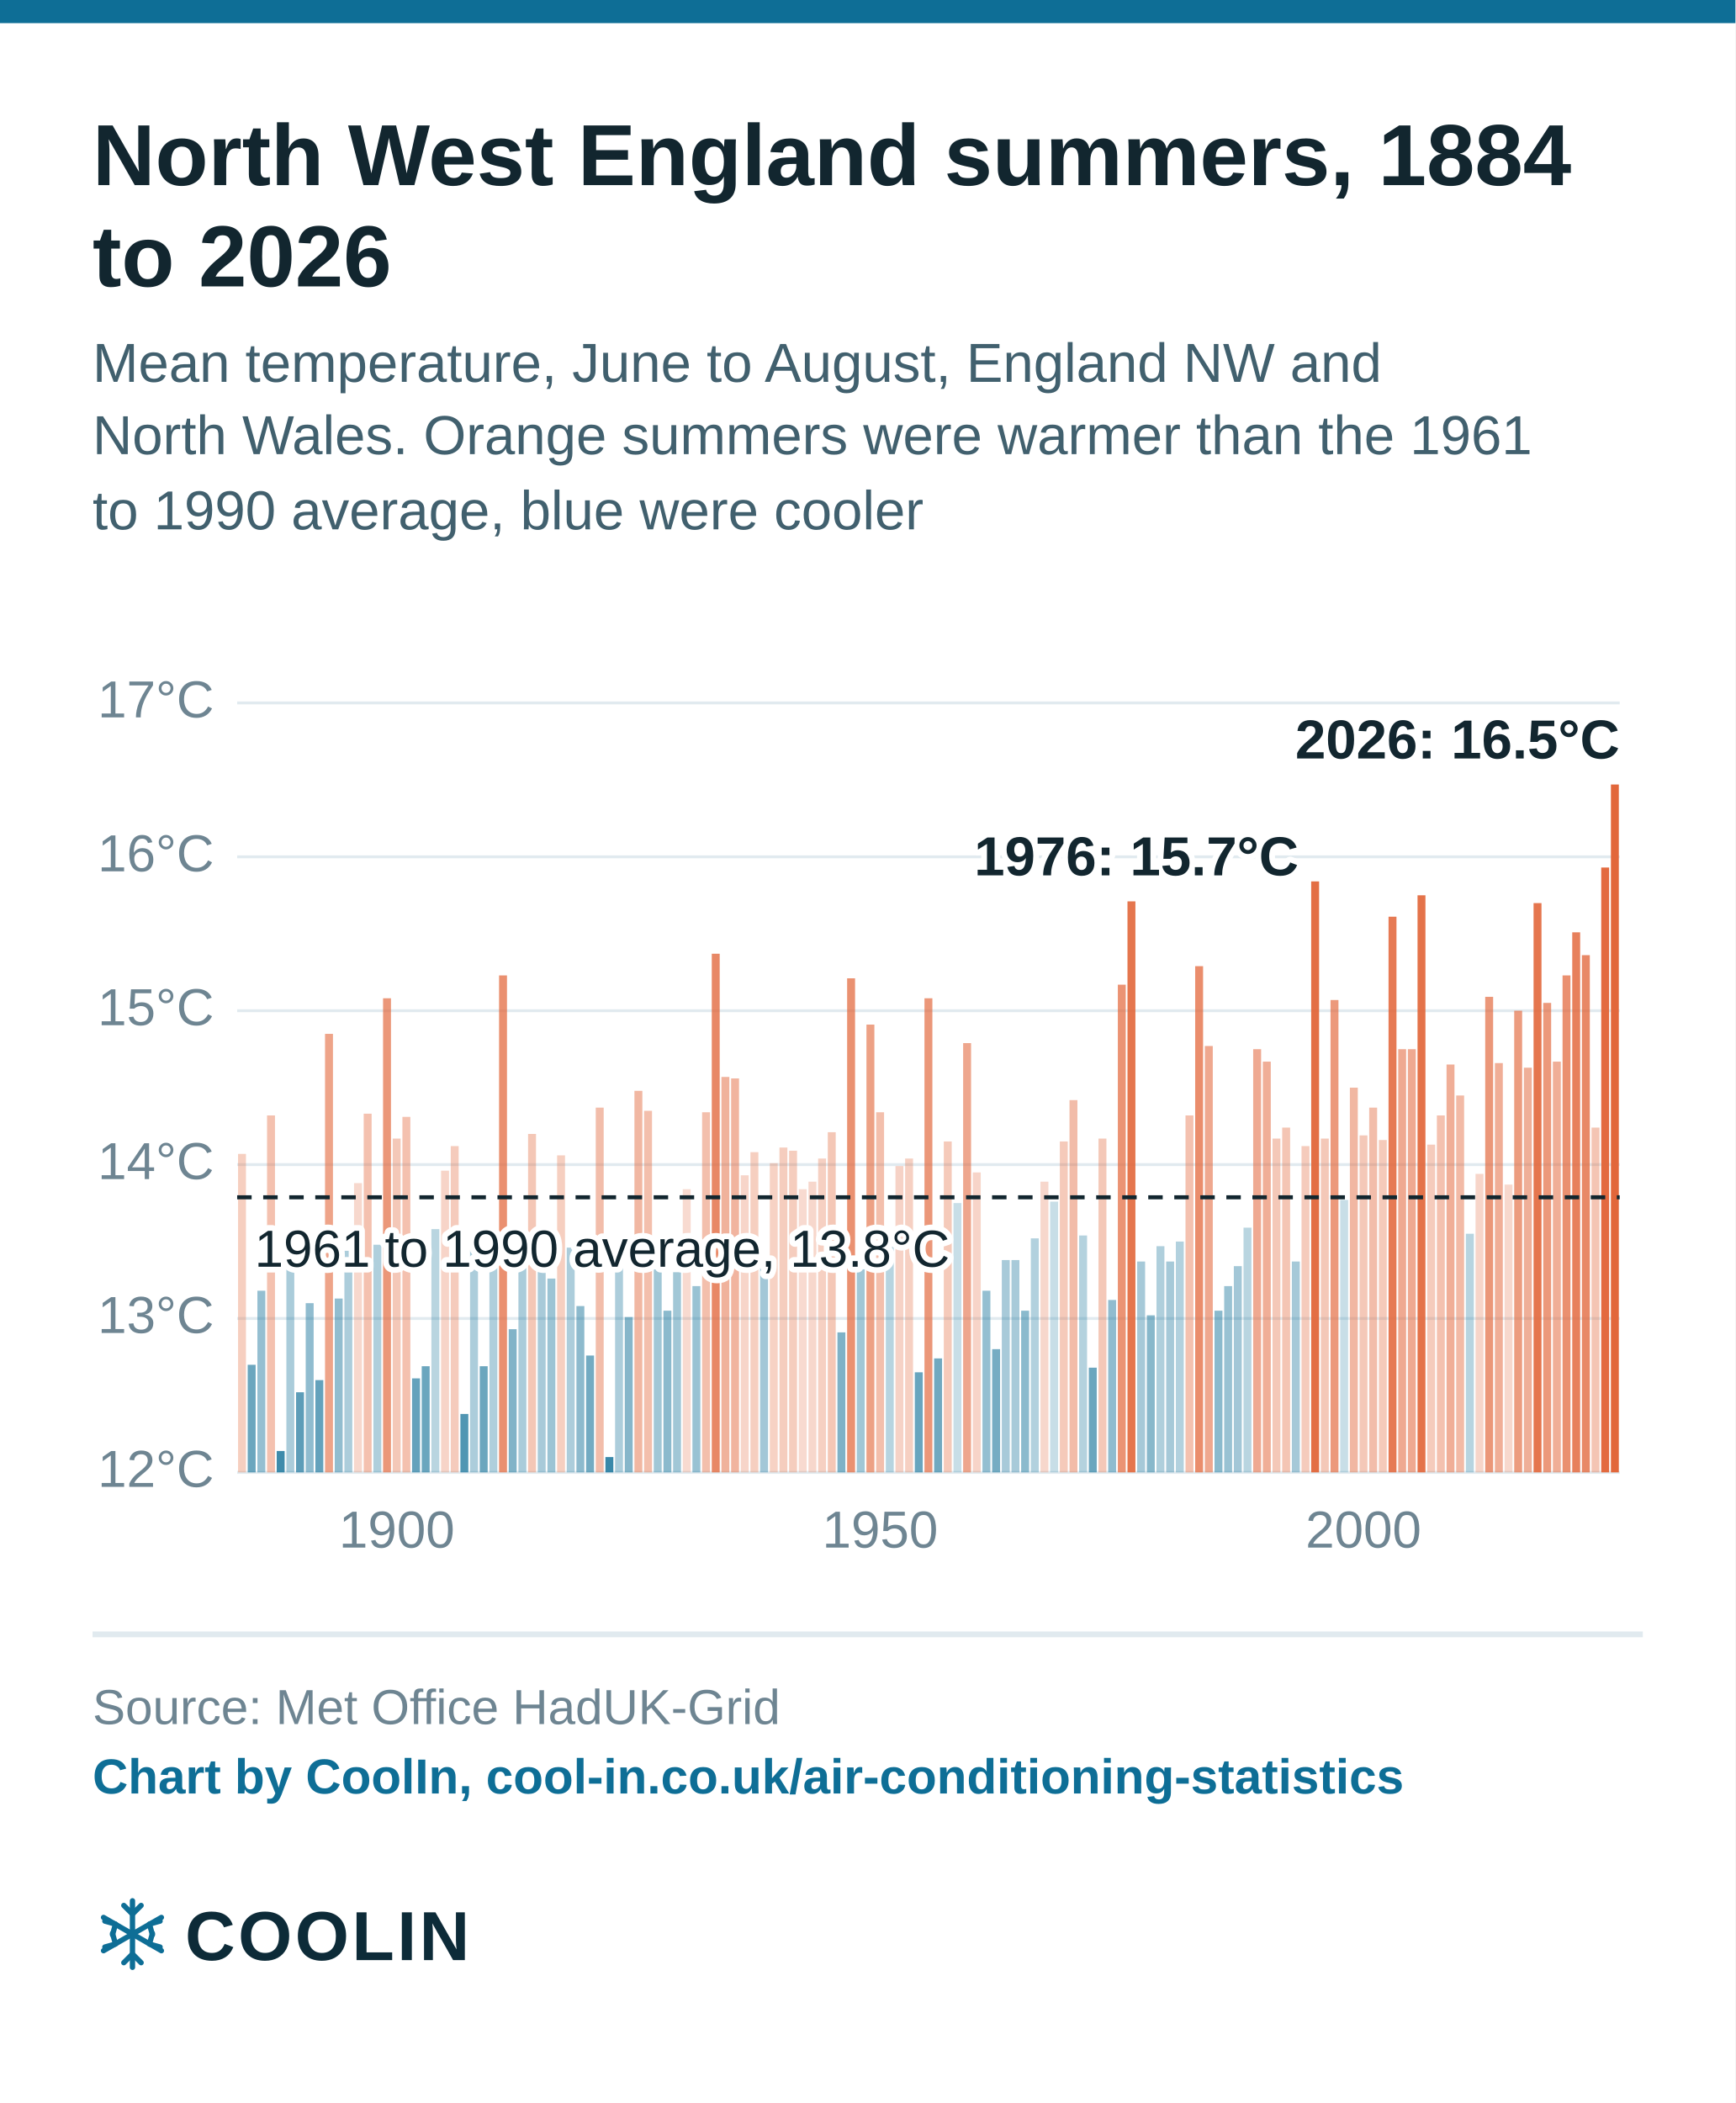
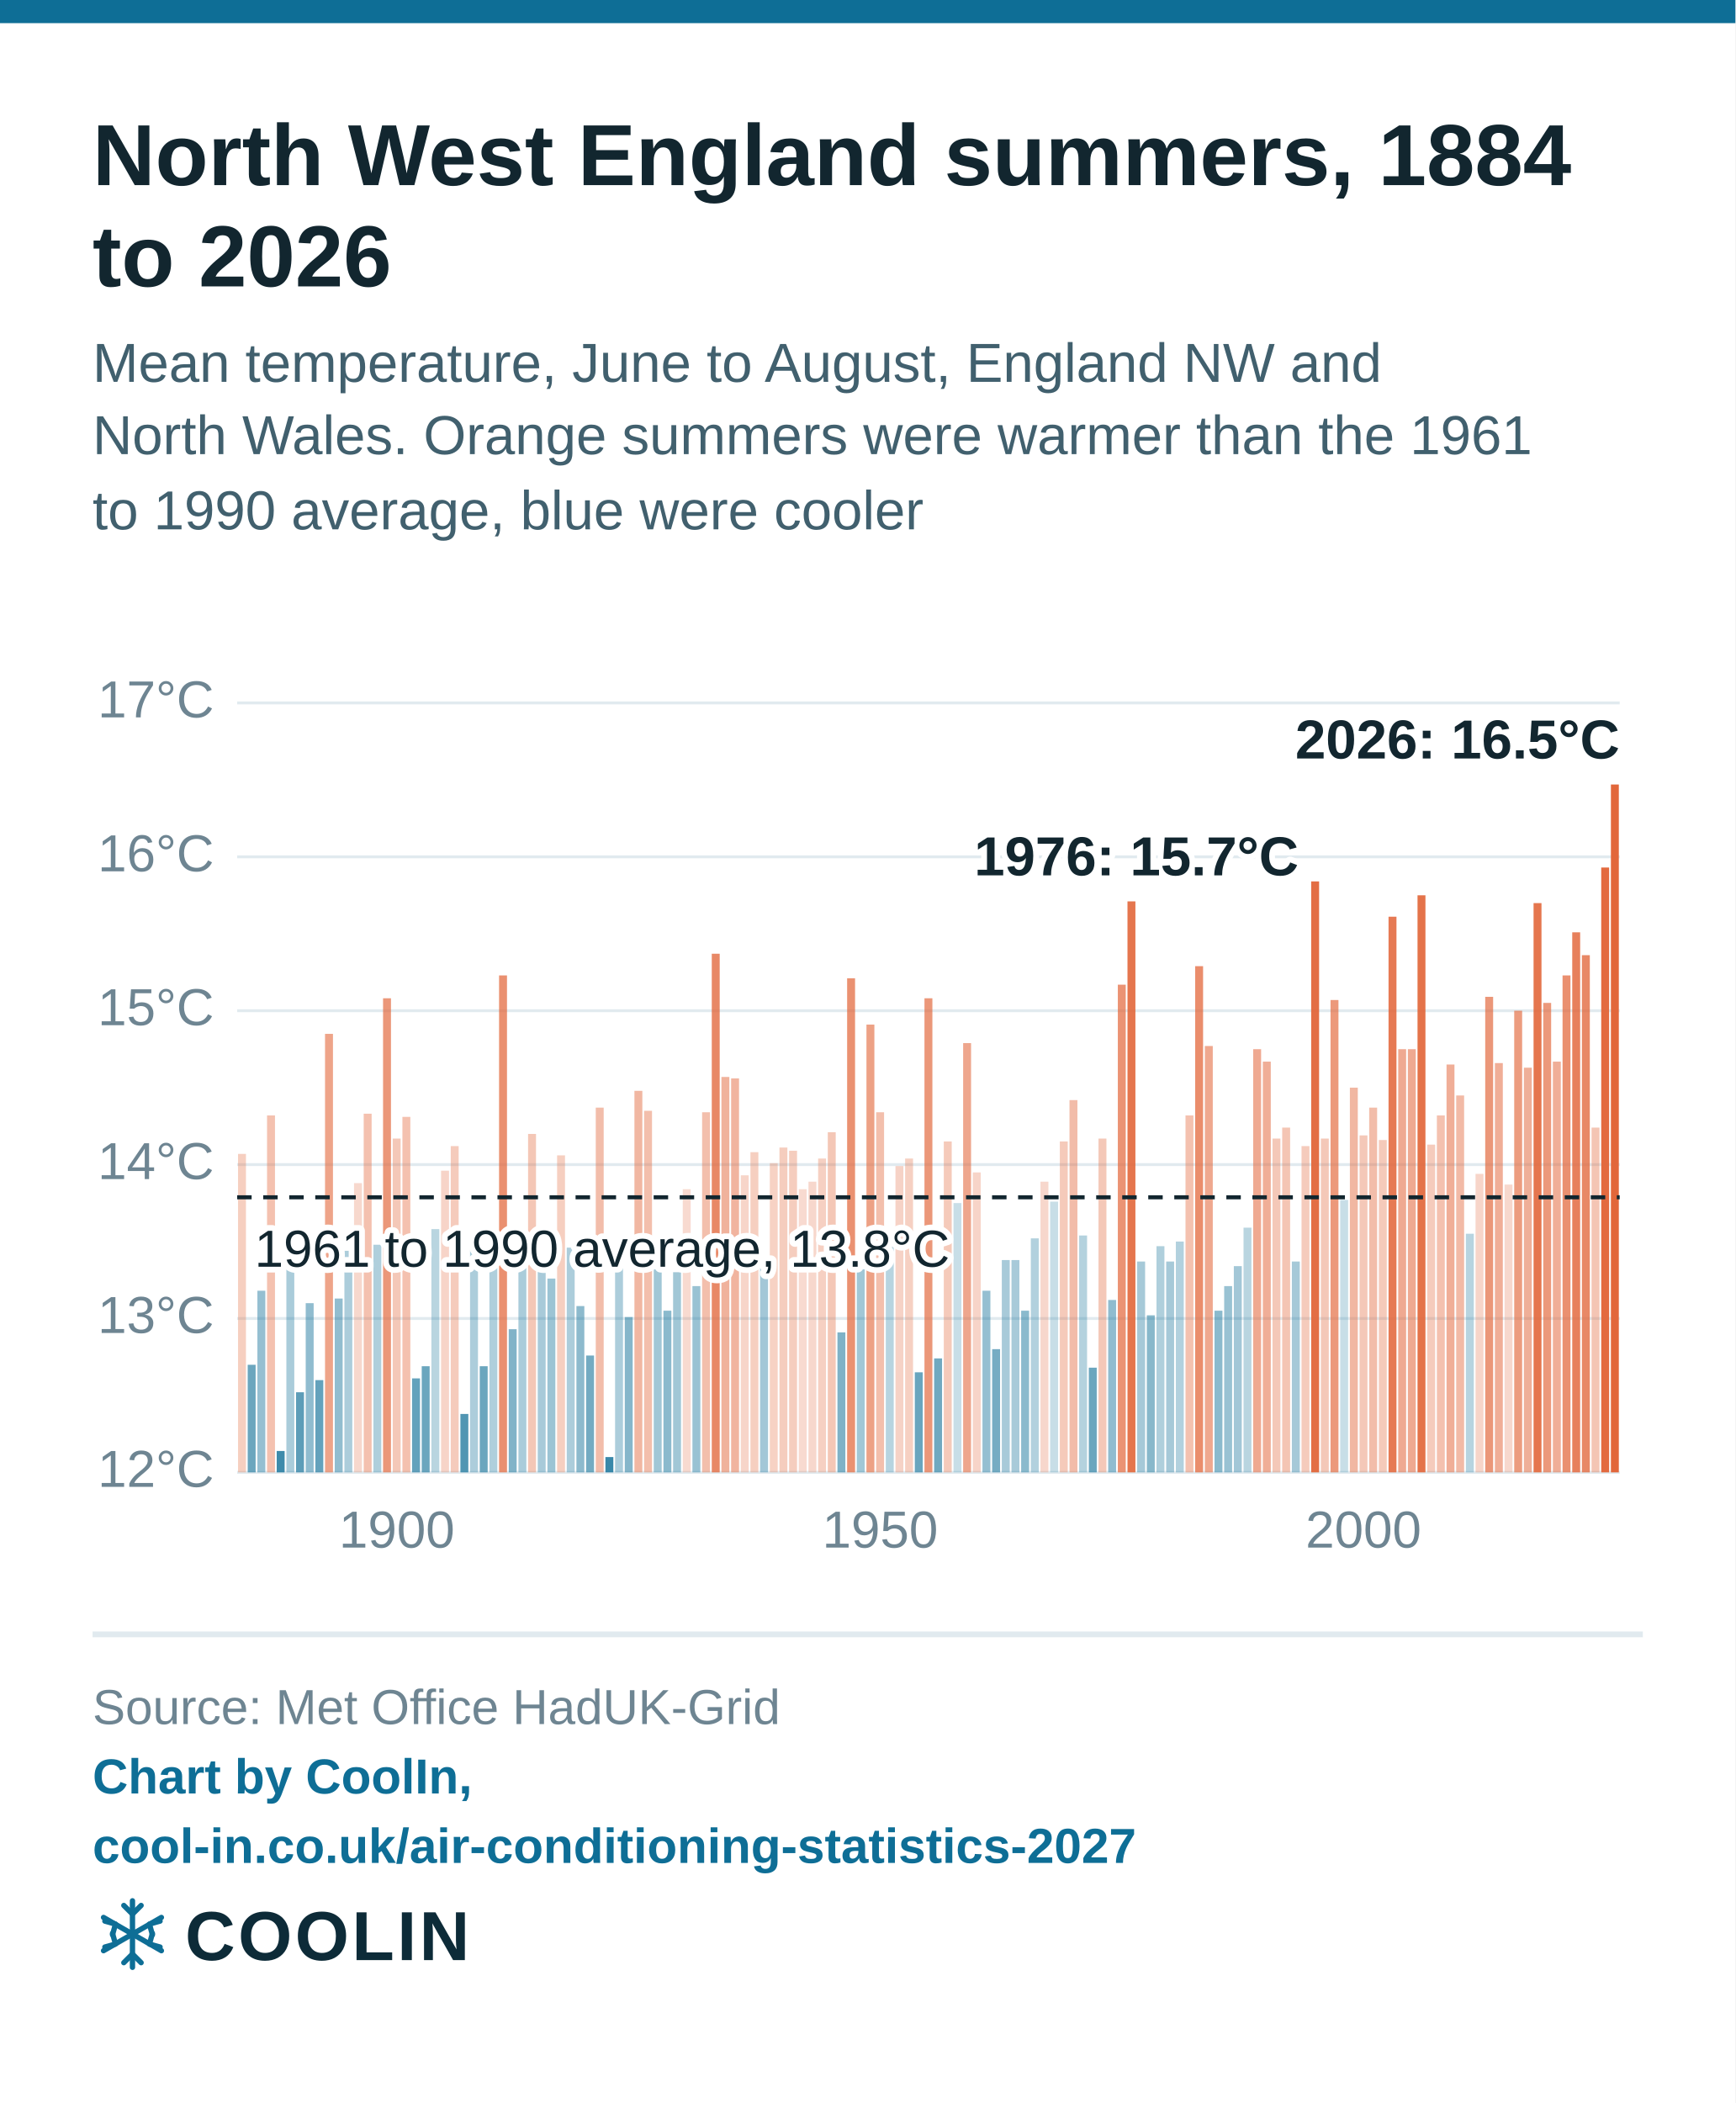
<svg xmlns="http://www.w3.org/2000/svg" viewBox="0 0 600 727" width="600" height="727" font-family="Arial, Helvetica, sans-serif">
  <rect width="600" height="727" fill="#FFFFFF" />
  <rect width="600" height="8" fill="#0E6E96" />
  <text x="32" y="64" font-size="30" font-weight="700" fill="#12262F">North West England summers, 1884</text>
  <text x="32" y="99" font-size="30" font-weight="700" fill="#12262F">to 2026</text>
  <text x="32" y="132" font-size="19" fill="#41606E">Mean temperature, June to August, England NW and</text>
  <text x="32" y="157" font-size="19" fill="#41606E">North Wales. Orange summers were warmer than the 1961</text>
  <text x="32" y="183" font-size="19" fill="#41606E">to 1990 average, blue were cooler</text>
  <g transform="translate(0,213)">
    <line x1="82" x2="560" y1="296.0" y2="296.0" stroke="#E1EAEF" />
    <text x="74" y="301.0" text-anchor="end" font-size="18" fill="#6E8592">12°C</text>
    <line x1="82" x2="560" y1="242.8" y2="242.8" stroke="#E1EAEF" />
    <text x="74" y="247.8" text-anchor="end" font-size="18" fill="#6E8592">13°C</text>
    <line x1="82" x2="560" y1="189.6" y2="189.6" stroke="#E1EAEF" />
    <text x="74" y="194.6" text-anchor="end" font-size="18" fill="#6E8592">14°C</text>
    <line x1="82" x2="560" y1="136.4" y2="136.4" stroke="#E1EAEF" />
    <text x="74" y="141.4" text-anchor="end" font-size="18" fill="#6E8592">15°C</text>
    <line x1="82" x2="560" y1="83.2" y2="83.2" stroke="#E1EAEF" />
    <text x="74" y="88.2" text-anchor="end" font-size="18" fill="#6E8592">16°C</text>
    <line x1="82" x2="560" y1="30.0" y2="30.0" stroke="#E1EAEF" />
    <text x="74" y="35.0" text-anchor="end" font-size="18" fill="#6E8592">17°C</text>
    <rect x="82.30" y="185.9" width="2.74" height="110.1" fill="#E2673B" fill-opacity="0.32" />
    <rect x="85.64" y="258.8" width="2.74" height="37.2" fill="#0E6E96" fill-opacity="0.61" />
    <rect x="88.99" y="233.2" width="2.74" height="62.8" fill="#0E6E96" fill-opacity="0.44" />
    <rect x="92.33" y="172.6" width="2.74" height="123.4" fill="#E2673B" fill-opacity="0.41" />
    <rect x="95.67" y="288.6" width="2.74" height="7.4" fill="#0E6E96" fill-opacity="0.80" />
    <rect x="99.01" y="220.5" width="2.74" height="75.5" fill="#0E6E96" fill-opacity="0.35" />
    <rect x="102.36" y="268.3" width="2.74" height="27.7" fill="#0E6E96" fill-opacity="0.67" />
    <rect x="105.70" y="237.5" width="2.74" height="58.5" fill="#0E6E96" fill-opacity="0.46" />
    <rect x="109.04" y="264.1" width="2.74" height="31.9" fill="#0E6E96" fill-opacity="0.64" />
    <rect x="112.38" y="144.4" width="2.74" height="151.6" fill="#E2673B" fill-opacity="0.60" />
    <rect x="115.73" y="235.9" width="2.74" height="60.1" fill="#0E6E96" fill-opacity="0.45" />
    <rect x="119.07" y="219.4" width="2.74" height="76.6" fill="#0E6E96" fill-opacity="0.34" />
    <rect x="122.41" y="196.0" width="2.74" height="100.0" fill="#E2673B" fill-opacity="0.25" />
    <rect x="125.75" y="172.0" width="2.74" height="124.0" fill="#E2673B" fill-opacity="0.41" />
    <rect x="129.10" y="217.3" width="2.74" height="78.7" fill="#0E6E96" fill-opacity="0.33" />
    <rect x="132.44" y="132.1" width="2.74" height="163.9" fill="#E2673B" fill-opacity="0.68" />
    <rect x="135.78" y="180.6" width="2.74" height="115.4" fill="#E2673B" fill-opacity="0.36" />
    <rect x="139.13" y="173.1" width="2.74" height="122.9" fill="#E2673B" fill-opacity="0.41" />
    <rect x="142.47" y="263.5" width="2.74" height="32.5" fill="#0E6E96" fill-opacity="0.64" />
    <rect x="145.81" y="259.3" width="2.74" height="36.7" fill="#0E6E96" fill-opacity="0.61" />
    <rect x="149.15" y="211.9" width="2.74" height="84.1" fill="#0E6E96" fill-opacity="0.29" />
    <rect x="152.50" y="191.7" width="2.74" height="104.3" fill="#E2673B" fill-opacity="0.28" />
    <rect x="155.84" y="183.2" width="2.74" height="112.8" fill="#E2673B" fill-opacity="0.34" />
    <rect x="159.18" y="275.8" width="2.74" height="20.2" fill="#0E6E96" fill-opacity="0.72" />
    <rect x="162.52" y="218.3" width="2.74" height="77.7" fill="#0E6E96" fill-opacity="0.34" />
    <rect x="165.87" y="259.3" width="2.74" height="36.7" fill="#0E6E96" fill-opacity="0.61" />
    <rect x="169.21" y="217.3" width="2.74" height="78.7" fill="#0E6E96" fill-opacity="0.33" />
    <rect x="172.55" y="124.2" width="2.74" height="171.8" fill="#E2673B" fill-opacity="0.73" />
    <rect x="175.89" y="246.5" width="2.74" height="49.5" fill="#0E6E96" fill-opacity="0.52" />
    <rect x="179.24" y="220.5" width="2.74" height="75.5" fill="#0E6E96" fill-opacity="0.35" />
    <rect x="182.58" y="179.0" width="2.74" height="117.0" fill="#E2673B" fill-opacity="0.37" />
    <rect x="185.92" y="222.1" width="2.74" height="73.9" fill="#0E6E96" fill-opacity="0.36" />
    <rect x="189.27" y="229.0" width="2.74" height="67.0" fill="#0E6E96" fill-opacity="0.41" />
    <rect x="192.61" y="186.4" width="2.74" height="109.6" fill="#E2673B" fill-opacity="0.32" />
    <rect x="195.95" y="218.3" width="2.74" height="77.7" fill="#0E6E96" fill-opacity="0.34" />
    <rect x="199.29" y="238.5" width="2.74" height="57.5" fill="#0E6E96" fill-opacity="0.47" />
    <rect x="202.64" y="255.6" width="2.74" height="40.4" fill="#0E6E96" fill-opacity="0.58" />
    <rect x="205.98" y="169.9" width="2.74" height="126.1" fill="#E2673B" fill-opacity="0.43" />
    <rect x="209.32" y="290.7" width="2.74" height="5.3" fill="#0E6E96" fill-opacity="0.82" />
    <rect x="212.66" y="218.3" width="2.74" height="77.7" fill="#0E6E96" fill-opacity="0.34" />
    <rect x="216.01" y="242.3" width="2.74" height="53.7" fill="#0E6E96" fill-opacity="0.50" />
    <rect x="219.35" y="164.1" width="2.74" height="131.9" fill="#E2673B" fill-opacity="0.47" />
    <rect x="222.69" y="171.0" width="2.74" height="125.0" fill="#E2673B" fill-opacity="0.42" />
    <rect x="226.03" y="225.8" width="2.74" height="70.2" fill="#0E6E96" fill-opacity="0.39" />
    <rect x="229.38" y="240.1" width="2.74" height="55.9" fill="#0E6E96" fill-opacity="0.48" />
    <rect x="232.72" y="226.8" width="2.74" height="69.2" fill="#0E6E96" fill-opacity="0.39" />
    <rect x="236.06" y="198.1" width="2.74" height="97.9" fill="#E2673B" fill-opacity="0.24" />
    <rect x="239.40" y="231.6" width="2.74" height="64.4" fill="#0E6E96" fill-opacity="0.42" />
    <rect x="242.75" y="171.5" width="2.74" height="124.5" fill="#E2673B" fill-opacity="0.42" />
    <rect x="246.09" y="116.7" width="2.74" height="179.3" fill="#E2673B" fill-opacity="0.78" />
    <rect x="249.43" y="159.3" width="2.74" height="136.7" fill="#E2673B" fill-opacity="0.50" />
    <rect x="252.78" y="159.8" width="2.74" height="136.2" fill="#E2673B" fill-opacity="0.49" />
    <rect x="256.12" y="193.3" width="2.74" height="102.7" fill="#E2673B" fill-opacity="0.27" />
    <rect x="259.46" y="185.3" width="2.74" height="110.7" fill="#E2673B" fill-opacity="0.32" />
    <rect x="262.80" y="224.2" width="2.74" height="71.8" fill="#0E6E96" fill-opacity="0.38" />
    <rect x="266.15" y="189.1" width="2.74" height="106.9" fill="#E2673B" fill-opacity="0.30" />
    <rect x="269.49" y="183.7" width="2.74" height="112.3" fill="#E2673B" fill-opacity="0.33" />
    <rect x="272.83" y="184.8" width="2.74" height="111.2" fill="#E2673B" fill-opacity="0.33" />
    <rect x="276.17" y="198.1" width="2.74" height="97.9" fill="#E2673B" fill-opacity="0.24" />
    <rect x="279.52" y="195.5" width="2.74" height="100.5" fill="#E2673B" fill-opacity="0.26" />
    <rect x="282.86" y="187.5" width="2.74" height="108.5" fill="#E2673B" fill-opacity="0.31" />
    <rect x="286.20" y="178.4" width="2.74" height="117.6" fill="#E2673B" fill-opacity="0.37" />
    <rect x="289.54" y="247.6" width="2.74" height="48.4" fill="#0E6E96" fill-opacity="0.53" />
    <rect x="292.89" y="125.2" width="2.74" height="170.8" fill="#E2673B" fill-opacity="0.72" />
    <rect x="296.23" y="225.8" width="2.74" height="70.2" fill="#0E6E96" fill-opacity="0.39" />
    <rect x="299.57" y="141.2" width="2.74" height="154.8" fill="#E2673B" fill-opacity="0.62" />
    <rect x="302.92" y="171.5" width="2.74" height="124.5" fill="#E2673B" fill-opacity="0.42" />
    <rect x="306.26" y="213.0" width="2.74" height="83.0" fill="#0E6E96" fill-opacity="0.30" />
    <rect x="309.60" y="190.1" width="2.74" height="105.9" fill="#E2673B" fill-opacity="0.29" />
    <rect x="312.94" y="187.5" width="2.74" height="108.5" fill="#E2673B" fill-opacity="0.31" />
    <rect x="316.29" y="261.4" width="2.74" height="34.6" fill="#0E6E96" fill-opacity="0.62" />
    <rect x="319.63" y="132.1" width="2.74" height="163.9" fill="#E2673B" fill-opacity="0.68" />
    <rect x="322.97" y="256.6" width="2.74" height="39.4" fill="#0E6E96" fill-opacity="0.59" />
    <rect x="326.31" y="181.6" width="2.74" height="114.4" fill="#E2673B" fill-opacity="0.35" />
    <rect x="329.66" y="202.9" width="2.74" height="93.1" fill="#0E6E96" fill-opacity="0.23" />
    <rect x="333.00" y="147.6" width="2.74" height="148.4" fill="#E2673B" fill-opacity="0.58" />
    <rect x="336.34" y="192.3" width="2.74" height="103.7" fill="#E2673B" fill-opacity="0.28" />
    <rect x="339.68" y="233.2" width="2.74" height="62.8" fill="#0E6E96" fill-opacity="0.44" />
    <rect x="343.03" y="253.4" width="2.74" height="42.6" fill="#0E6E96" fill-opacity="0.57" />
    <rect x="346.37" y="222.6" width="2.74" height="73.4" fill="#0E6E96" fill-opacity="0.36" />
    <rect x="349.71" y="222.6" width="2.74" height="73.4" fill="#0E6E96" fill-opacity="0.36" />
    <rect x="353.06" y="240.1" width="2.74" height="55.9" fill="#0E6E96" fill-opacity="0.48" />
    <rect x="356.40" y="215.1" width="2.74" height="80.9" fill="#0E6E96" fill-opacity="0.32" />
    <rect x="359.74" y="195.5" width="2.74" height="100.5" fill="#E2673B" fill-opacity="0.26" />
    <rect x="363.08" y="202.4" width="2.74" height="93.6" fill="#0E6E96" fill-opacity="0.23" />
    <rect x="366.43" y="181.6" width="2.74" height="114.4" fill="#E2673B" fill-opacity="0.35" />
    <rect x="369.77" y="167.3" width="2.74" height="128.7" fill="#E2673B" fill-opacity="0.44" />
    <rect x="373.11" y="214.1" width="2.74" height="81.9" fill="#0E6E96" fill-opacity="0.31" />
    <rect x="376.45" y="259.8" width="2.74" height="36.2" fill="#0E6E96" fill-opacity="0.61" />
    <rect x="379.80" y="180.6" width="2.74" height="115.4" fill="#E2673B" fill-opacity="0.36" />
    <rect x="383.14" y="236.4" width="2.74" height="59.6" fill="#0E6E96" fill-opacity="0.46" />
    <rect x="386.48" y="127.4" width="2.74" height="168.6" fill="#E2673B" fill-opacity="0.71" />
    <rect x="389.82" y="98.6" width="2.74" height="197.4" fill="#E2673B" fill-opacity="0.90" />
    <rect x="393.17" y="223.1" width="2.74" height="72.9" fill="#0E6E96" fill-opacity="0.37" />
    <rect x="396.51" y="241.7" width="2.74" height="54.3" fill="#0E6E96" fill-opacity="0.49" />
    <rect x="399.85" y="217.8" width="2.74" height="78.2" fill="#0E6E96" fill-opacity="0.33" />
    <rect x="403.20" y="223.1" width="2.74" height="72.9" fill="#0E6E96" fill-opacity="0.37" />
    <rect x="406.54" y="216.2" width="2.74" height="79.8" fill="#0E6E96" fill-opacity="0.32" />
    <rect x="409.88" y="172.6" width="2.74" height="123.4" fill="#E2673B" fill-opacity="0.41" />
    <rect x="413.22" y="121.0" width="2.74" height="175.0" fill="#E2673B" fill-opacity="0.75" />
    <rect x="416.57" y="148.6" width="2.74" height="147.4" fill="#E2673B" fill-opacity="0.57" />
    <rect x="419.91" y="240.1" width="2.74" height="55.9" fill="#0E6E96" fill-opacity="0.48" />
    <rect x="423.25" y="231.6" width="2.74" height="64.4" fill="#0E6E96" fill-opacity="0.42" />
    <rect x="426.59" y="224.7" width="2.74" height="71.3" fill="#0E6E96" fill-opacity="0.38" />
    <rect x="429.94" y="211.4" width="2.74" height="84.6" fill="#0E6E96" fill-opacity="0.29" />
    <rect x="433.28" y="149.7" width="2.74" height="146.3" fill="#E2673B" fill-opacity="0.56" />
    <rect x="436.62" y="154.0" width="2.74" height="142.0" fill="#E2673B" fill-opacity="0.53" />
    <rect x="439.96" y="180.6" width="2.74" height="115.4" fill="#E2673B" fill-opacity="0.36" />
    <rect x="443.31" y="176.8" width="2.74" height="119.2" fill="#E2673B" fill-opacity="0.38" />
    <rect x="446.65" y="223.1" width="2.74" height="72.9" fill="#0E6E96" fill-opacity="0.37" />
    <rect x="449.99" y="183.2" width="2.74" height="112.8" fill="#E2673B" fill-opacity="0.34" />
    <rect x="453.33" y="91.7" width="2.74" height="204.3" fill="#E2673B" fill-opacity="0.95" />
    <rect x="456.68" y="180.6" width="2.74" height="115.4" fill="#E2673B" fill-opacity="0.36" />
    <rect x="460.02" y="132.7" width="2.74" height="163.3" fill="#E2673B" fill-opacity="0.67" />
    <rect x="463.36" y="201.8" width="2.74" height="94.2" fill="#0E6E96" fill-opacity="0.23" />
    <rect x="466.71" y="163.0" width="2.74" height="133.0" fill="#E2673B" fill-opacity="0.47" />
    <rect x="470.05" y="179.5" width="2.74" height="116.5" fill="#E2673B" fill-opacity="0.36" />
    <rect x="473.39" y="169.9" width="2.74" height="126.1" fill="#E2673B" fill-opacity="0.43" />
    <rect x="476.73" y="181.1" width="2.74" height="114.9" fill="#E2673B" fill-opacity="0.35" />
    <rect x="480.08" y="103.9" width="2.74" height="192.1" fill="#E2673B" fill-opacity="0.87" />
    <rect x="483.42" y="149.7" width="2.74" height="146.3" fill="#E2673B" fill-opacity="0.56" />
    <rect x="486.76" y="149.7" width="2.74" height="146.3" fill="#E2673B" fill-opacity="0.56" />
    <rect x="490.10" y="96.5" width="2.74" height="199.5" fill="#E2673B" fill-opacity="0.92" />
    <rect x="493.45" y="182.7" width="2.74" height="113.3" fill="#E2673B" fill-opacity="0.34" />
    <rect x="496.79" y="172.6" width="2.74" height="123.4" fill="#E2673B" fill-opacity="0.41" />
    <rect x="500.13" y="155.0" width="2.74" height="141.0" fill="#E2673B" fill-opacity="0.53" />
    <rect x="503.47" y="165.7" width="2.74" height="130.3" fill="#E2673B" fill-opacity="0.45" />
    <rect x="506.82" y="213.5" width="2.74" height="82.5" fill="#0E6E96" fill-opacity="0.30" />
    <rect x="510.16" y="192.8" width="2.74" height="103.2" fill="#E2673B" fill-opacity="0.27" />
    <rect x="513.50" y="131.6" width="2.74" height="164.4" fill="#E2673B" fill-opacity="0.68" />
    <rect x="516.85" y="154.5" width="2.74" height="141.5" fill="#E2673B" fill-opacity="0.53" />
    <rect x="520.19" y="196.5" width="2.74" height="99.5" fill="#E2673B" fill-opacity="0.25" />
    <rect x="523.53" y="136.4" width="2.74" height="159.6" fill="#E2673B" fill-opacity="0.65" />
    <rect x="526.87" y="156.1" width="2.74" height="139.9" fill="#E2673B" fill-opacity="0.52" />
    <rect x="530.22" y="99.2" width="2.74" height="196.8" fill="#E2673B" fill-opacity="0.90" />
    <rect x="533.56" y="133.7" width="2.74" height="162.3" fill="#E2673B" fill-opacity="0.67" />
    <rect x="536.90" y="154.0" width="2.74" height="142.0" fill="#E2673B" fill-opacity="0.53" />
    <rect x="540.24" y="124.2" width="2.74" height="171.8" fill="#E2673B" fill-opacity="0.73" />
    <rect x="543.59" y="109.3" width="2.74" height="186.7" fill="#E2673B" fill-opacity="0.83" />
    <rect x="546.93" y="117.2" width="2.74" height="178.8" fill="#E2673B" fill-opacity="0.78" />
    <rect x="550.27" y="176.8" width="2.74" height="119.2" fill="#E2673B" fill-opacity="0.38" />
    <rect x="553.61" y="86.9" width="2.74" height="209.1" fill="#E2673B" fill-opacity="0.98" />
    <rect x="556.96" y="58.2" width="2.74" height="237.8" fill="#E2673B" fill-opacity="1.00" />
    <line x1="82" x2="560" y1="200.9" y2="200.9" stroke-dasharray="5 4" stroke="#12262F" stroke-width="1.4" />
    <text x="88" y="224.9" font-size="18" fill="#12262F" stroke="#FFFFFF" stroke-width="4" paint-order="stroke" stroke-linejoin="round">1961 to 1990 average, 13.8°C</text>
    <text x="137.2" y="322" text-anchor="middle" font-size="18" fill="#6E8592">1900</text>
    <text x="304.3" y="322" text-anchor="middle" font-size="18" fill="#6E8592">1950</text>
    <text x="471.4" y="322" text-anchor="middle" font-size="18" fill="#6E8592">2000</text>
    <text x="392.9" y="89.6" text-anchor="middle" font-size="19" font-weight="700" fill="#12262F" stroke="#FFFFFF" stroke-width="4" paint-order="stroke" stroke-linejoin="round">1976: 15.7°C</text>
    <text x="560.0" y="49.2" text-anchor="end" font-size="19" font-weight="700" fill="#12262F" stroke="#FFFFFF" stroke-width="4" paint-order="stroke" stroke-linejoin="round">2026: 16.5°C</text>
  </g>
  <line x1="32" y1="565" x2="568" y2="565" stroke="#E1EAEF" stroke-width="2" />
  <text x="32" y="596" font-size="17" fill="#6E8592">Source: Met Office HadUK-Grid</text>
-   <text x="32" y="620" font-size="17" font-weight="700" fill="#0E6E96">Chart by CoolIn, cool-in.co.uk/air-conditioning-statistics</text>
+   <text x="32" y="620" font-size="17" font-weight="700" fill="#0E6E96">Chart by CoolIn,</text>
+   <text x="32" y="644" font-size="17" font-weight="700" fill="#0E6E96">cool-in.co.uk/air-conditioning-statistics-2027</text>
  <g transform="translate(32,654.8) scale(1.150)" fill="none" stroke="#0E6E96" stroke-width="1.6" stroke-linecap="round">
    <path d="M12 2v20" />
    <path d="M3.3 7 20.7 17" />
    <path d="M20.7 7 3.3 17" />
    <path d="M12 6 9.4 3.4M12 6l2.6-2.6M12 18l-2.6 2.6M12 18l2.6 2.6" />
    <path d="m17.1 9 3.2-.9M17.1 9l.9 3.2M6.9 15l-3.2.9M6.9 15 6 11.8" />
    <path d="m17.1 15 3.2.9M17.1 15l.9-3.2M6.9 9l-3.2-.9M6.9 9 6 12.2" />
  </g>
  <text x="64" y="677.6" font-size="24" font-weight="900" letter-spacing="1" fill="#0D2B38">COOLIN</text>
</svg>
